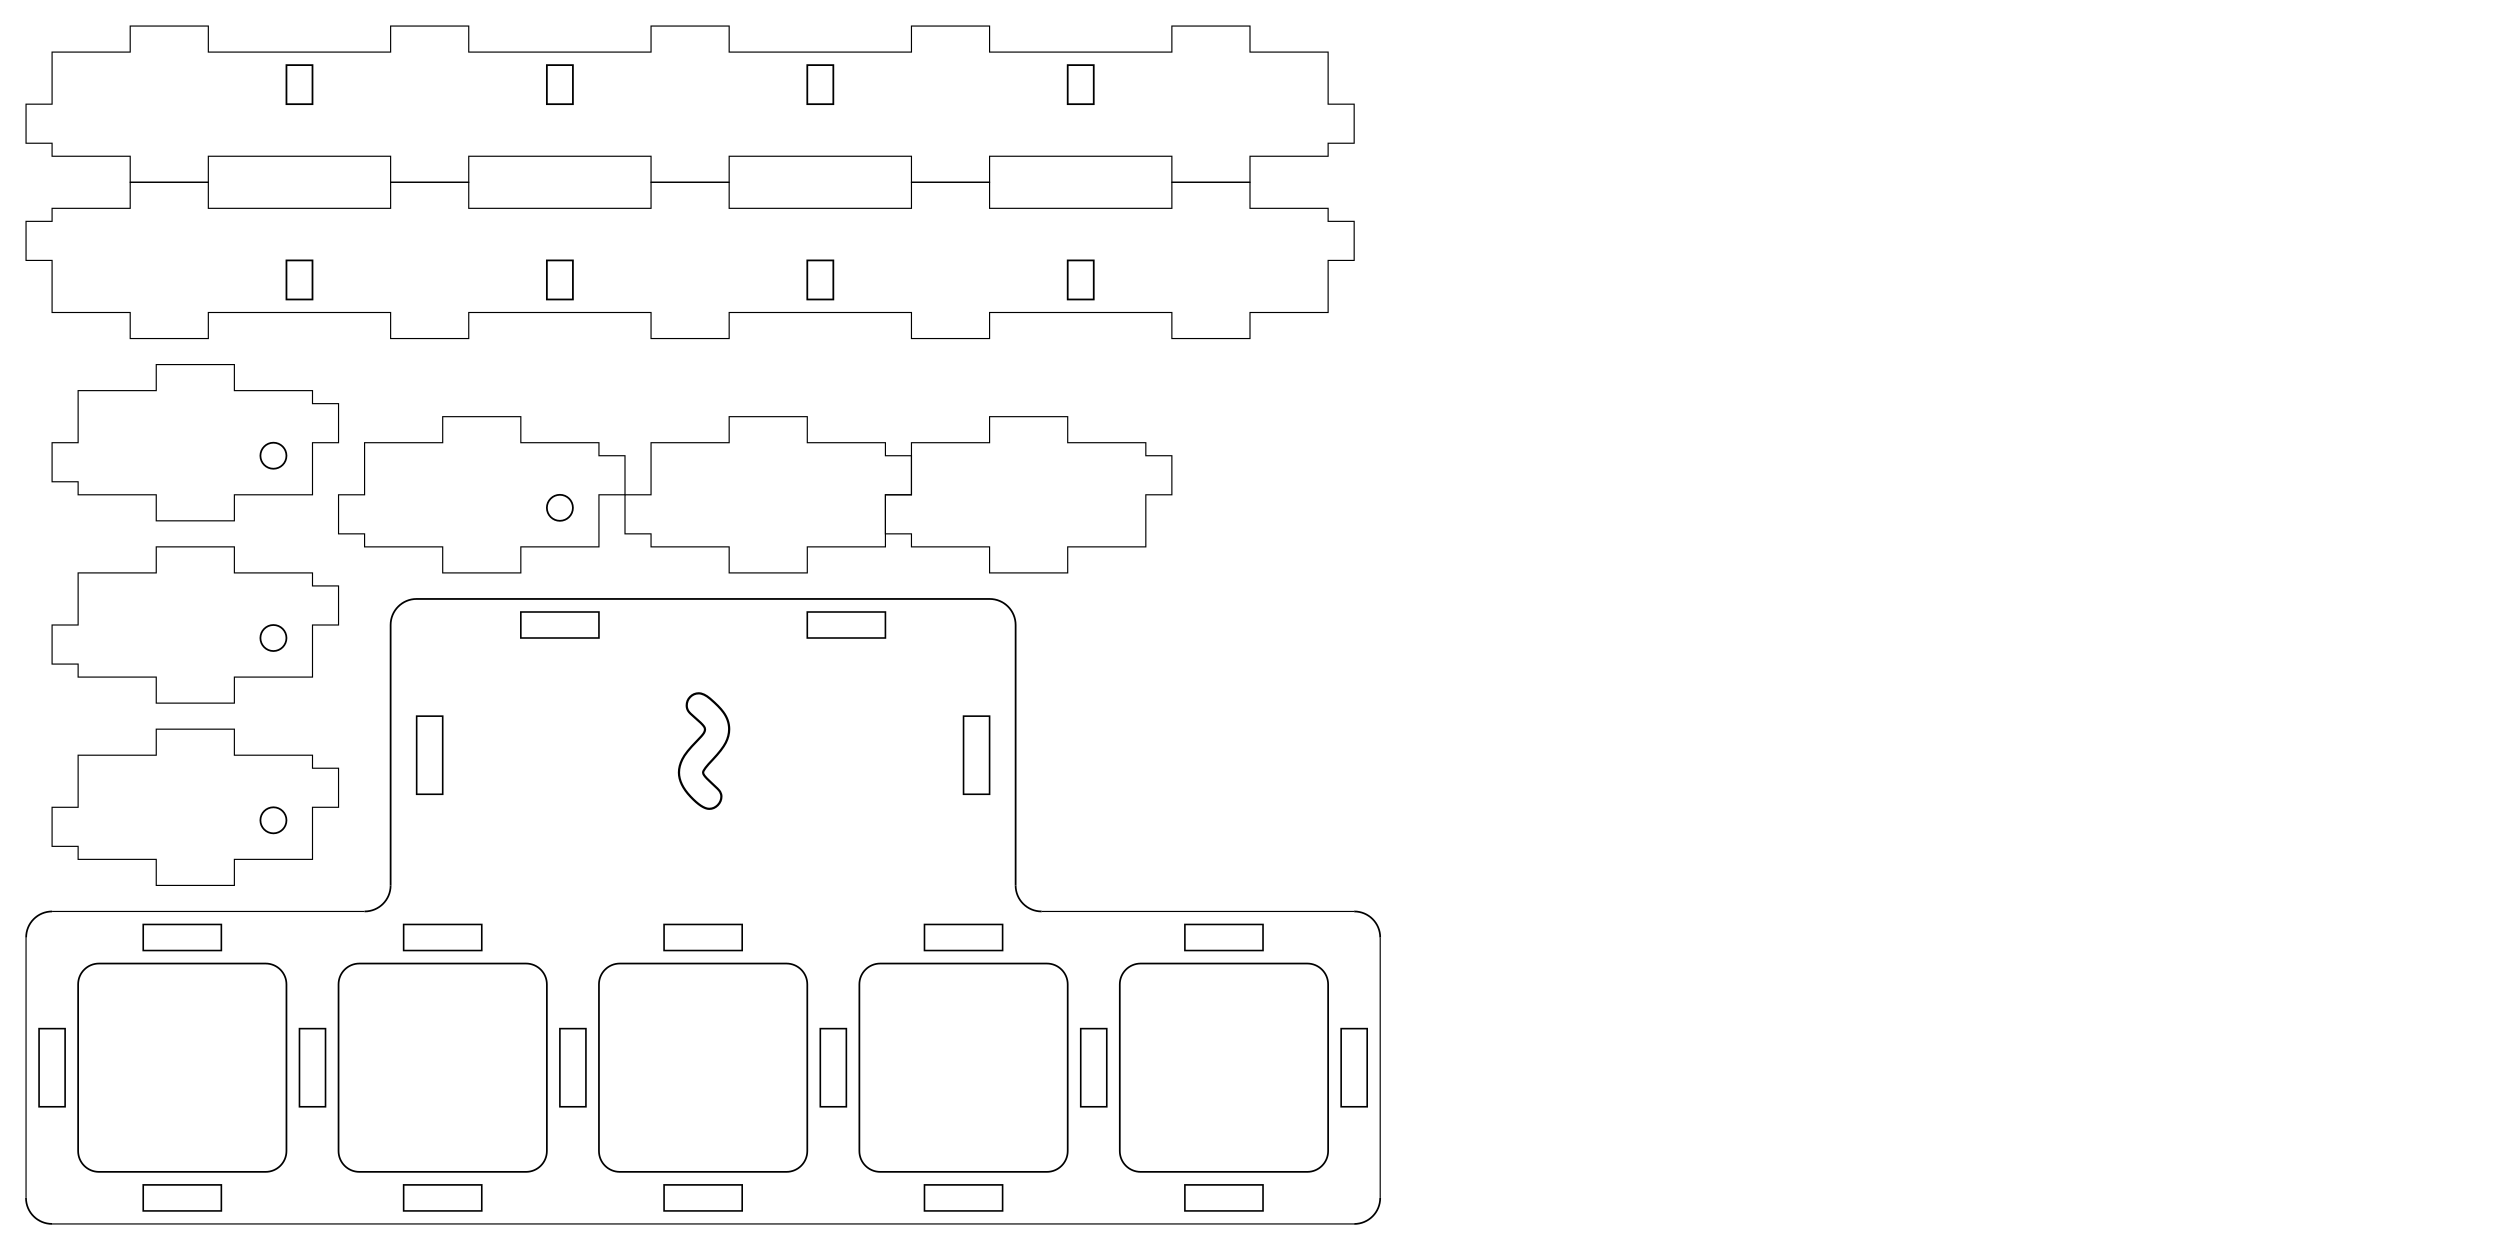
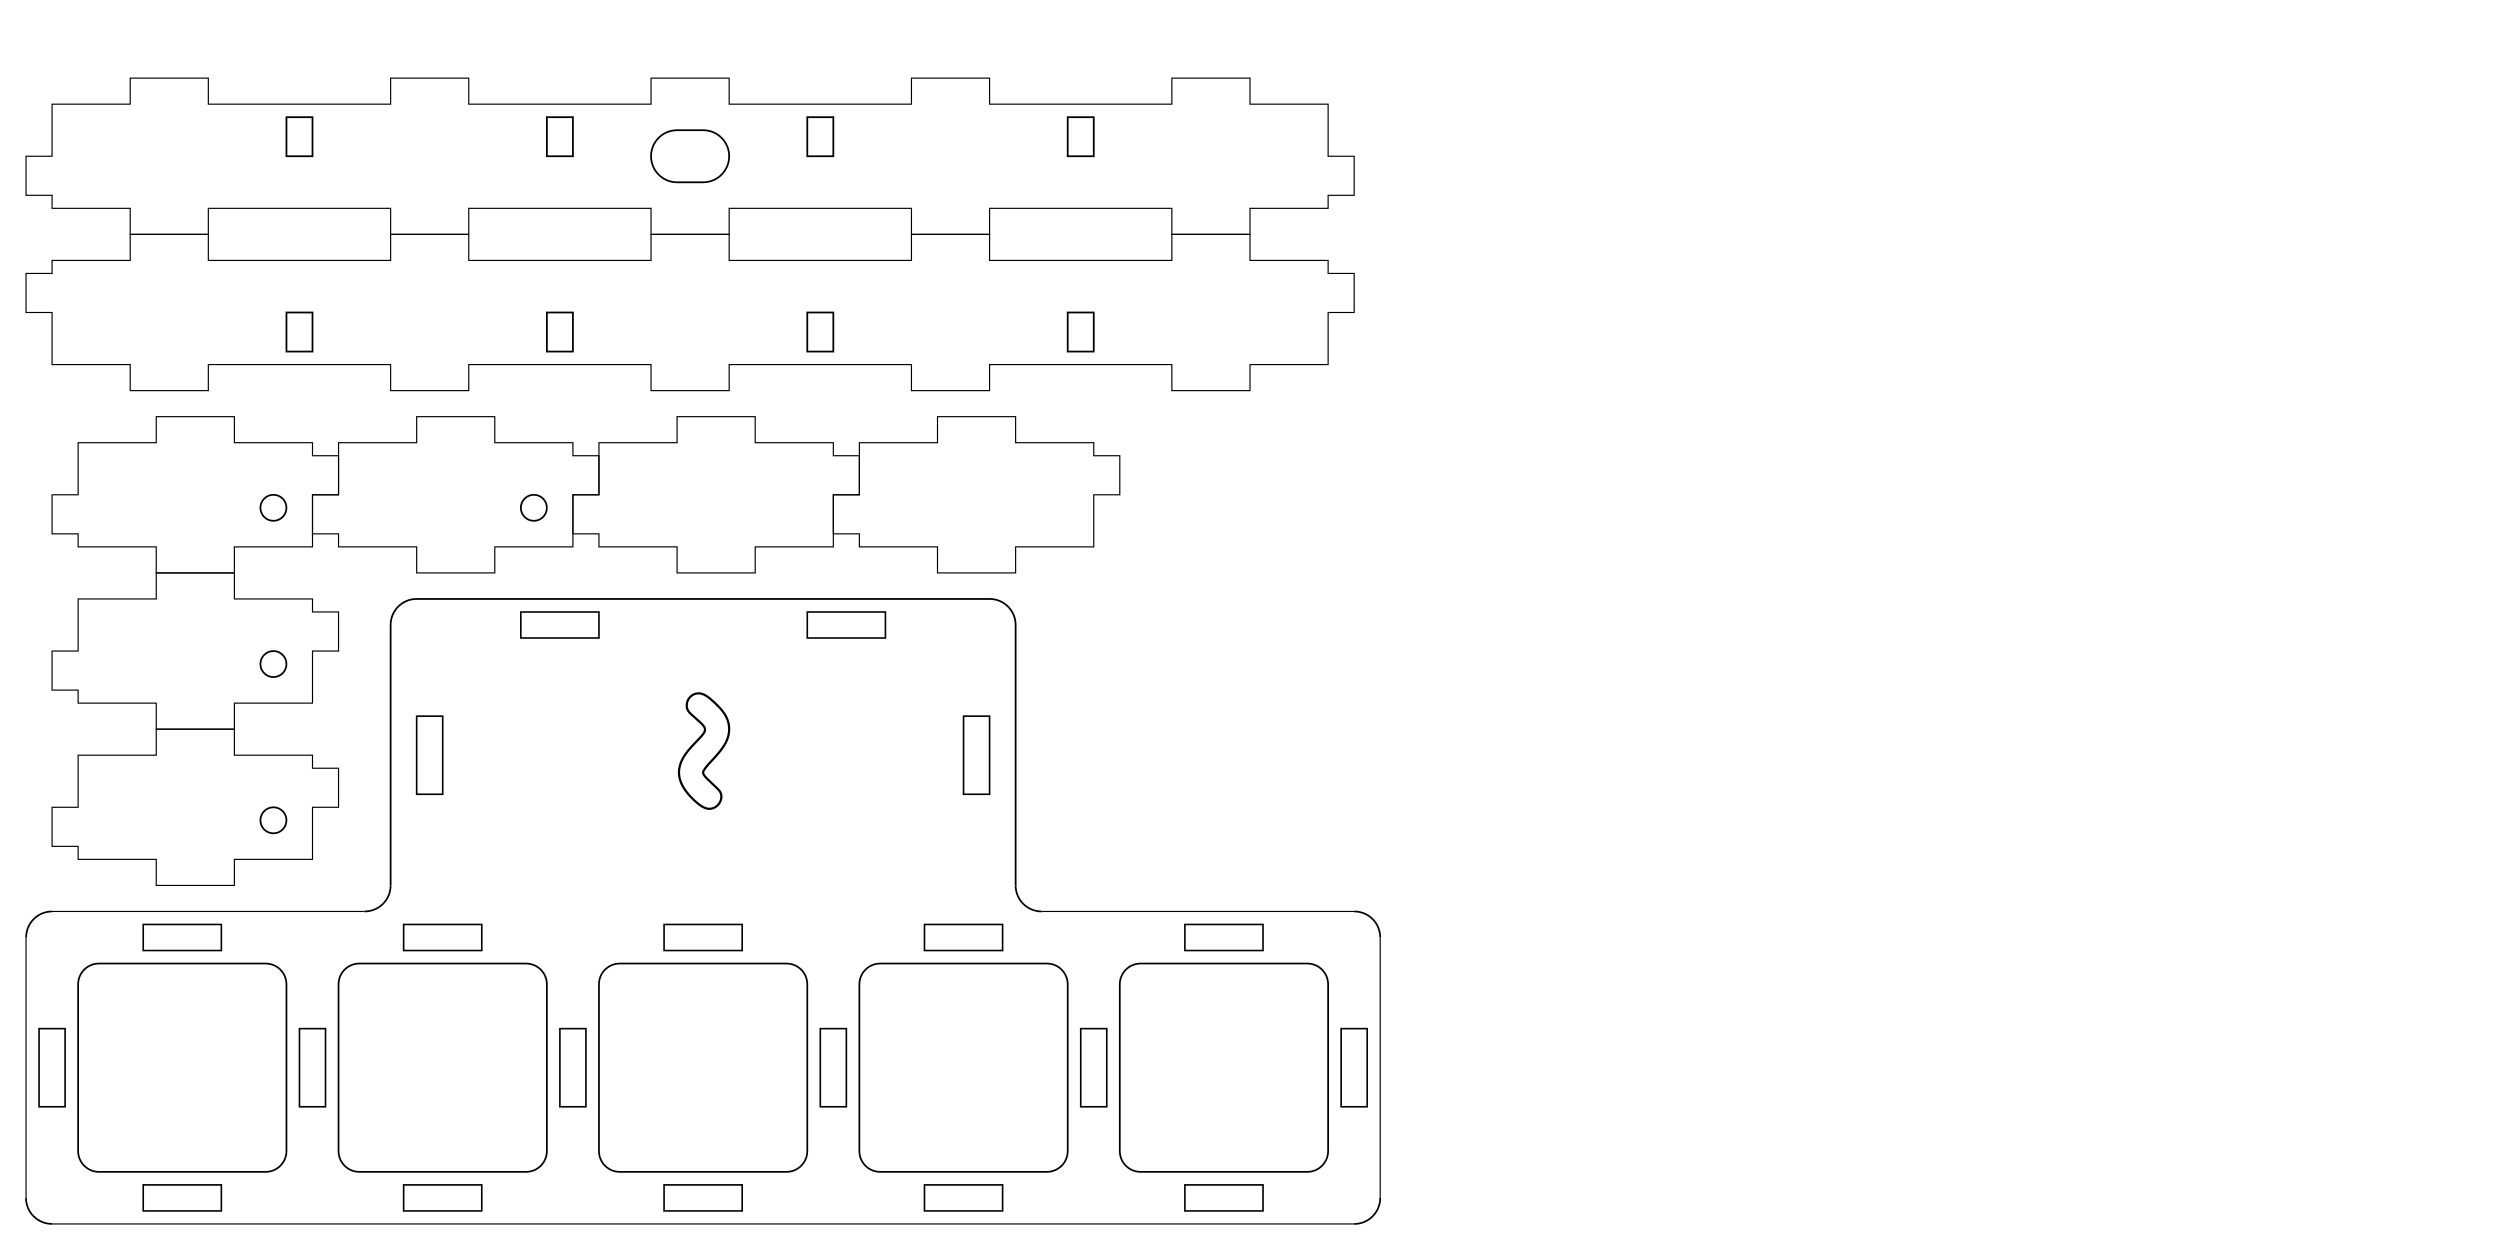
<svg xmlns="http://www.w3.org/2000/svg" width="2160" height="1080" id="svg2" version="1.1">
  <defs id="defs4" />
  <g id="layer1" transform="translate(0,27.638)" style="opacity:0.5;display:inline">
    <rect style="fill:none;stroke:#ff0000;stroke-width:1.5;stroke-miterlimit:4;stroke-opacity:1;stroke-dasharray:none" id="rect3083" width="270" height="270" x="-630" y="782.362" rx="22.5" ry="22.5" />
    <rect style="fill:none;stroke:#ff0000;stroke-width:1.5;stroke-miterlimit:4;stroke-opacity:1;stroke-dasharray:none" id="rect3220" width="270" height="540" x="-360" y="197.362" rx="22.5" ry="22.5" />
    <rect style="fill:none;stroke:#ff0000;stroke-width:1.5;stroke-miterlimit:4;stroke-opacity:1;stroke-dasharray:none" id="rect3227" width="225" height="423" x="-360" y="253.612" rx="0" ry="0" />
    <rect style="fill:none;stroke:#ff0000;stroke-width:1.5;stroke-miterlimit:4;stroke-opacity:1;stroke-dasharray:none" id="rect3083-5" width="270" height="270" x="-630" y="557.362" rx="0" ry="0" />
    <rect style="fill:none;stroke:#ff0000;stroke-width:1.5;stroke-miterlimit:4;stroke-opacity:1;stroke-dasharray:none" id="rect3083-5-8" width="270" height="270" x="-630" y="332.362" rx="0" ry="0" />
    <rect style="fill:none;stroke:#ff0000;stroke-width:1.5;stroke-miterlimit:4;stroke-opacity:1;stroke-dasharray:none" id="rect3083-5-89" width="270" height="270" x="-630" y="107.362" rx="0" ry="0" />
    <rect style="fill:none;stroke:#ff0000;stroke-width:1.5;stroke-miterlimit:4;stroke-opacity:1;stroke-dasharray:none" id="rect3083-5-6" width="270" height="270" x="-630" y="-117.638" rx="22.5" ry="22.5" />
    <rect style="fill:none;stroke:#ff0000;stroke-width:1.53;stroke-miterlimit:4;stroke-opacity:1;stroke-dasharray:none;display:inline" id="rect4531" width="202.5" height="90" x="-315" y="849.862" rx="0" ry="0" />
    <rect style="fill:none;stroke:#ff0000;stroke-width:1.53;stroke-miterlimit:4;stroke-opacity:1;stroke-dasharray:none;display:inline" id="rect4693" width="1102.5" height="90" x="45" y="-140.138" />
  </g>
  <g id="layer3" style="display:inline">
    <rect transform="matrix(0,-1,1,0,0,0)" style="fill:none;stroke:#000000;stroke-width:1.5;stroke-miterlimit:4;stroke-opacity:1;stroke-dasharray:none" id="rect3157" width="180" height="180" x="-1012.5" y="967.5" rx="18" ry="18" />
    <rect transform="matrix(0,-1,1,0,0,0)" style="fill:none;stroke:#000000;stroke-width:1.403;stroke-miterlimit:4;stroke-opacity:1;stroke-dasharray:none" id="rect3225-2" width="22.5" height="67.5" x="-1046.25" y="1023.75" rx="2.4784607e-05" ry="0" />
    <rect transform="matrix(0,-1,1,0,0,0)" style="fill:none;stroke:#000000;stroke-width:1.403;stroke-miterlimit:4;stroke-opacity:1;stroke-dasharray:none" id="rect3225-2-6" width="22.5" height="67.5" x="-821.25" y="1023.75" rx="2.4784607e-05" ry="0" />
    <rect style="fill:none;stroke:#000000;stroke-width:1.403;stroke-miterlimit:4;stroke-opacity:1;stroke-dasharray:none" id="rect3225-2-1" width="22.5" height="67.5" x="-1181.25" y="-956.25" rx="2.4784607e-05" ry="0" transform="scale(-1,-1)" />
    <rect transform="matrix(0,-1,1,0,0,0)" style="fill:none;stroke:#000000;stroke-width:1.5;stroke-miterlimit:4;stroke-opacity:1;stroke-dasharray:none" id="rect3157-5" width="180" height="180" x="-1012.5" y="742.5" rx="18" ry="18" />
    <rect transform="matrix(0,-1,1,0,0,0)" style="fill:none;stroke:#000000;stroke-width:1.403;stroke-miterlimit:4;stroke-opacity:1;stroke-dasharray:none" id="rect3225-2-12" width="22.5" height="67.5" x="-1046.25" y="798.75" rx="2.4784607e-05" ry="0" />
    <rect transform="matrix(0,-1,1,0,0,0)" style="fill:none;stroke:#000000;stroke-width:1.403;stroke-miterlimit:4;stroke-opacity:1;stroke-dasharray:none" id="rect3225-2-6-1" width="22.5" height="67.5" x="-821.25" y="798.75" rx="2.4784607e-05" ry="0" />
    <rect style="fill:none;stroke:#000000;stroke-width:1.403;stroke-miterlimit:4;stroke-opacity:1;stroke-dasharray:none" id="rect3225-2-1-2" width="22.5" height="67.5" x="-956.25" y="-956.25" rx="2.4784607e-05" ry="0" transform="scale(-1,-1)" />
    <rect transform="matrix(0,-1,1,0,0,0)" style="fill:none;stroke:#000000;stroke-width:1.5;stroke-miterlimit:4;stroke-opacity:1;stroke-dasharray:none" id="rect3157-5-3" width="180" height="180" x="-1012.5" y="517.5" rx="18" ry="18" />
    <rect transform="matrix(0,-1,1,0,0,0)" style="fill:none;stroke:#000000;stroke-width:1.403;stroke-miterlimit:4;stroke-opacity:1;stroke-dasharray:none" id="rect3225-2-12-7" width="22.5" height="67.5" x="-1046.25" y="573.75" rx="2.4784607e-05" ry="0" />
    <rect transform="matrix(0,-1,1,0,0,0)" style="fill:none;stroke:#000000;stroke-width:1.403;stroke-miterlimit:4;stroke-opacity:1;stroke-dasharray:none" id="rect3225-2-6-1-1" width="22.5" height="67.5" x="-821.25" y="573.75" rx="2.4784607e-05" ry="0" />
    <rect style="fill:none;stroke:#000000;stroke-width:1.403;stroke-miterlimit:4;stroke-opacity:1;stroke-dasharray:none" id="rect3225-2-1-2-1" width="22.5" height="67.5" x="-731.25" y="-956.25" rx="2.4784607e-05" ry="0" transform="scale(-1,-1)" />
    <rect transform="matrix(0,-1,1,0,0,0)" style="fill:none;stroke:#000000;stroke-width:1.5;stroke-miterlimit:4;stroke-opacity:1;stroke-dasharray:none" id="rect3157-5-7" width="180" height="180" x="-1012.5" y="292.5" rx="18" ry="18" />
    <rect transform="matrix(0,-1,1,0,0,0)" style="fill:none;stroke:#000000;stroke-width:1.403;stroke-miterlimit:4;stroke-opacity:1;stroke-dasharray:none" id="rect3225-2-12-5" width="22.5" height="67.5" x="-1046.25" y="348.75" rx="2.4784607e-05" ry="0" />
    <rect transform="matrix(0,-1,1,0,0,0)" style="fill:none;stroke:#000000;stroke-width:1.403;stroke-miterlimit:4;stroke-opacity:1;stroke-dasharray:none" id="rect3225-2-6-1-4" width="22.5" height="67.5" x="-821.25" y="348.75" rx="2.4784607e-05" ry="0" />
    <rect style="fill:none;stroke:#000000;stroke-width:1.403;stroke-miterlimit:4;stroke-opacity:1;stroke-dasharray:none" id="rect3225-2-1-2-0" width="22.5" height="67.5" x="-506.25" y="-956.25" rx="2.4784607e-05" ry="0" transform="scale(-1,-1)" />
    <rect transform="matrix(0,-1,1,0,0,0)" style="fill:none;stroke:#000000;stroke-width:1.5;stroke-miterlimit:4;stroke-opacity:1;stroke-dasharray:none" id="rect3157-5-4" width="180" height="180" x="-1012.5" y="67.5" rx="18" ry="18" />
    <rect transform="matrix(0,-1,1,0,0,0)" style="fill:none;stroke:#000000;stroke-width:1.403;stroke-miterlimit:4;stroke-opacity:1;stroke-dasharray:none" id="rect3225-2-12-8" width="22.5" height="67.5" x="-1046.25" y="123.75" rx="2.4784607e-05" ry="0" />
    <rect transform="matrix(0,-1,1,0,0,0)" style="fill:none;stroke:#000000;stroke-width:1.403;stroke-miterlimit:4;stroke-opacity:1;stroke-dasharray:none" id="rect3225-2-6-1-17" width="22.5" height="67.5" x="-821.25" y="123.75" rx="2.4784607e-05" ry="0" />
    <rect style="fill:none;stroke:#000000;stroke-width:1.403;stroke-miterlimit:4;stroke-opacity:1;stroke-dasharray:none" id="rect3225-2-1-2-9" width="22.5" height="67.5" x="-281.25" y="-956.25" rx="2.4784607e-05" ry="0" transform="scale(-1,-1)" />
    <rect style="fill:none;stroke:#000000;stroke-width:1.403;stroke-miterlimit:4;stroke-opacity:1;stroke-dasharray:none" id="rect3225-2-1-2-9-5" width="22.5" height="67.5" x="-56.25" y="-956.25" rx="2.4784607e-05" ry="0" transform="scale(-1,-1)" />
    <rect transform="matrix(0,-1,1,0,0,0)" style="fill:none;stroke:#000000;stroke-width:1.403;stroke-miterlimit:4;stroke-opacity:1;stroke-dasharray:none" id="rect3225-2-6-1-4-6" width="22.5" height="67.5" x="-551.25" y="450" rx="2.4784607e-05" ry="0" />
    <rect transform="matrix(0,-1,1,0,0,0)" style="fill:none;stroke:#000000;stroke-width:1.403;stroke-miterlimit:4;stroke-opacity:1;stroke-dasharray:none" id="rect3225-2-6-1-4-6-4" width="22.5" height="67.5" x="-551.25" y="697.5" rx="2.4784607e-05" ry="0" />
    <rect style="fill:none;stroke:#000000;stroke-width:1.403;stroke-miterlimit:4;stroke-opacity:1;stroke-dasharray:none" id="rect3225-2-6-1-4-6-6" width="22.5" height="67.5" x="-382.5" y="-686.25" rx="2.4784607e-05" ry="0" transform="scale(-1,-1)" />
    <rect style="fill:none;stroke:#000000;stroke-width:1.403;stroke-miterlimit:4;stroke-opacity:1;stroke-dasharray:none" id="rect3225-2-6-1-4-6-6-8" width="22.5" height="67.5" x="-855" y="-686.25" rx="2.4784607e-05" ry="0" transform="scale(-1,-1)" />
    <path style="fill:none;stroke:#000000;stroke-width:1.53;stroke-miterlimit:4;stroke-opacity:1;stroke-dasharray:none" d="m 337.5,765 0,-225 c 0,-12.465 10.035,-22.5 22.5,-22.5 l 495,0 c 12.465,0 22.5,10.035 22.5,22.5 l 0,225" id="rect3220-5" />
    <path style="fill:none;stroke:#000000;stroke-width:1.5;stroke-miterlimit:4;stroke-opacity:1;display:inline" d="m 337.5,765 c 0,12.465 -10.035,22.5 -22.5,22.5" id="rect3220-5-4" />
    <path style="fill:none;stroke:#000000;stroke-width:1.5;stroke-miterlimit:4;stroke-opacity:1;display:inline" d="m 900,787.5 c -12.465,0 -22.5,-10.035 -22.5,-22.5" id="rect3220-5-4-6" />
    <path style="fill:none;stroke:#000000;stroke-width:1.5;stroke-miterlimit:4;stroke-opacity:1;display:inline" d="m 1192.5,1035 c 0,12.465 -10.035,22.5 -22.5,22.5" id="rect3220-5-4-7" />
    <path style="fill:none;stroke:#000000;stroke-width:1.5;stroke-miterlimit:4;stroke-opacity:1;display:inline" d="m 1170,787.5 c 12.465,0 22.5,10.035 22.5,22.5" id="rect3220-5-4-7-1" />
    <path style="fill:none;stroke:#000000;stroke-width:1px;stroke-linecap:butt;stroke-linejoin:miter;stroke-opacity:1" d="m 900,787.5 270,0" id="path4476" />
    <path style="fill:none;stroke:#000000;stroke-width:1px;stroke-linecap:butt;stroke-linejoin:miter;stroke-opacity:1" d="M 1192.5,810 1192.5,1035" id="path4478" />
    <path style="fill:none;stroke:#000000;stroke-width:1px;stroke-linecap:butt;stroke-linejoin:miter;stroke-opacity:1" d="m 1170,1057.5 -1125,0" id="path4480" />
    <path style="fill:none;stroke:#000000;stroke-width:1px;stroke-linecap:butt;stroke-linejoin:miter;stroke-opacity:1" d="m 22.5,1035 0,-225" id="path4482" />
    <path style="fill:none;stroke:#000000;stroke-width:1px;stroke-linecap:butt;stroke-linejoin:miter;stroke-opacity:1" d="m 45,787.5 270,0" id="path4484" />
    <path style="fill:none;stroke:#000000;stroke-width:1.5;stroke-miterlimit:4;stroke-opacity:1;display:inline" d="m 45.041,1057.458 c -12.465,0.046 -22.537,-9.952 -22.583,-22.417" id="rect3220-5-4-64" />
    <path style="fill:none;stroke:#000000;stroke-width:1.5;stroke-miterlimit:4;stroke-opacity:1;display:inline" d="M 22.583,810.083 C 22.537,797.618 32.535,787.546 45,787.5" id="rect3220-5-4-64-0" />
    <g style="font-size:40px;font-style:normal;font-variant:normal;font-weight:bold;font-stretch:normal;text-align:center;line-height:125%;letter-spacing:0px;word-spacing:0px;text-anchor:middle;fill:none;stroke:#000000;stroke-width:0.368;stroke-miterlimit:4;stroke-opacity:1;stroke-dasharray:none;display:inline;font-family:Courier New;-inkscape-font-specification:Courier New Bold" id="text4522" transform="matrix(0,-5.215076,5.215076,0,-1816.918,2499.807)">
      <path d="m 362.445,462.17 c 0.573,1e-5 1.055,0.195 1.445,0.586 0.391,0.391 0.586,0.859 0.586,1.406 -3e-5,0.56 -0.293,1.185 -0.879,1.875 -0.885,1.029 -1.628,1.758 -2.227,2.188 -0.885,0.651 -1.829,0.977 -2.832,0.977 -0.755,0 -1.504,-0.189 -2.246,-0.566 -0.742,-0.378 -1.673,-1.094 -2.793,-2.148 -1.107,-1.068 -1.816,-1.602 -2.129,-1.602 -0.156,10e-6 -0.306,0.052 -0.449,0.156 -0.286,0.182 -0.755,0.632 -1.406,1.348 -0.638,0.716 -1.087,1.152 -1.348,1.309 -0.26,0.143 -0.521,0.215 -0.781,0.215 -0.547,10e-6 -1.029,-0.202 -1.445,-0.605 -0.404,-0.404 -0.605,-0.872 -0.605,-1.406 0,-0.794 0.677,-1.829 2.031,-3.105 1.354,-1.276 2.682,-1.914 3.984,-1.914 0.716,2e-5 1.452,0.189 2.207,0.566 0.755,0.365 1.751,1.159 2.988,2.383 0.638,0.638 1.107,1.042 1.406,1.211 0.195,0.104 0.371,0.156 0.527,0.156 0.182,10e-6 0.345,-0.052 0.488,-0.156 0.326,-0.221 0.846,-0.755 1.562,-1.602 0.456,-0.547 0.807,-0.892 1.055,-1.035 0.26,-0.156 0.547,-0.234 0.859,-0.234" id="path4529" style="fill:none;stroke:#000000;stroke-width:0.368;stroke-miterlimit:4;stroke-opacity:1;stroke-dasharray:none" />
    </g>
    <path style="fill:none;stroke:#000000;stroke-width:1px;stroke-linecap:butt;stroke-linejoin:miter;stroke-opacity:1" d="m 135,630 67.5,0 0,22.5 67.5,0 0,11.25 22.5,0 0,33.75 -22.5,0 0,45 -67.5,0 0,22.5 -67.5,0 0,-22.5 -67.5,0 0,-11.25 -22.5,0 0,-33.75 22.5,0 0,-45 67.5,0 z" id="path4578" />
    <path style="fill:none;stroke:#000000;stroke-width:1.53;stroke-miterlimit:4;stroke-opacity:1;stroke-dasharray:none" id="path4580" d="m 1507.5,1001.25 a 11.25,11.25 0 1 1 -22.5,0 11.25,11.25 0 1 1 22.5,0 z" transform="translate(-1260,-292.5)" />
-     <path style="fill:none;stroke:#000000;stroke-width:1px;stroke-linecap:butt;stroke-linejoin:miter;stroke-opacity:1;display:inline" d="m 135,472.5 67.5,0 0,22.5 67.5,0 0,11.25 22.5,0 0,33.75 -22.5,0 0,45 -67.5,0 0,22.5 -67.5,0 0,-22.5 -67.5,0 0,-11.25 -22.5,0 0,-33.75 22.5,0 0,-45 67.5,0 z" id="path4578-1" />
-     <path style="fill:none;stroke:#000000;stroke-width:1.53;stroke-miterlimit:4;stroke-opacity:1;stroke-dasharray:none;display:inline" id="path4580-2" d="m 1507.5,1001.25 a 11.25,11.25 0 1 1 -22.5,0 11.25,11.25 0 1 1 22.5,0 z" transform="translate(-1260,-450)" />
-     <path style="fill:none;stroke:#000000;stroke-width:1px;stroke-linecap:butt;stroke-linejoin:miter;stroke-opacity:1;display:inline" d="m 135,315 67.5,0 0,22.5 67.5,0 0,11.25 22.5,0 0,33.75 -22.5,0 0,45 -67.5,0 0,22.5 -67.5,0 0,-22.5 -67.5,0 0,-11.25 -22.5,0 0,-33.75 22.5,0 0,-45 67.5,0 z" id="path4578-1-0" />
-     <path style="fill:none;stroke:#000000;stroke-width:1.53;stroke-miterlimit:4;stroke-opacity:1;stroke-dasharray:none;display:inline" id="path4580-2-7" d="m 1507.5,1001.25 a 11.25,11.25 0 1 1 -22.5,0 11.25,11.25 0 1 1 22.5,0 z" transform="translate(-1260,-607.5)" />
-     <path style="fill:none;stroke:#000000;stroke-width:1px;stroke-linecap:butt;stroke-linejoin:miter;stroke-opacity:1;display:inline" d="m 382.5,360 67.5,0 0,22.5 67.5,0 0,11.25 22.5,0 0,33.75 -22.5,0 0,45 -67.5,0 0,22.5 -67.5,0 0,-22.5 -67.5,0 0,-11.25 -22.5,0 0,-33.75 22.5,0 0,-45 67.5,0 z" id="path4578-1-3" />
-     <path style="fill:none;stroke:#000000;stroke-width:1.53;stroke-miterlimit:4;stroke-opacity:1;stroke-dasharray:none;display:inline" id="path4580-2-0" d="m 1507.5,1001.25 a 11.25,11.25 0 1 1 -22.5,0 11.25,11.25 0 1 1 22.5,0 z" transform="translate(-1012.5,-562.5)" />
-     <path style="fill:none;stroke:#000000;stroke-width:1px;stroke-linecap:butt;stroke-linejoin:miter;stroke-opacity:1;display:inline" d="m 630,360 67.5,0 0,22.5 67.5,0 0,11.25 22.5,0 0,33.75 -22.5,0 0,45 -67.5,0 0,22.5 -67.5,0 0,-22.5 -67.5,0 0,-11.25 -22.5,0 0,-33.75 22.5,0 0,-45 67.5,0 z" id="path4578-1-3-1" />
-     <path style="fill:none;stroke:#000000;stroke-width:1px;stroke-linecap:butt;stroke-linejoin:miter;stroke-opacity:1;display:inline" d="m 855,360 67.5,0 0,22.5 67.5,0 0,11.25 22.5,0 0,33.75 -22.5,0 0,45 -67.5,0 0,22.5 -67.5,0 0,-22.5 -67.5,0 0,-11.25 -22.5,0 0,-33.75 22.5,0 0,-45 67.5,0 z" id="path4578-1-3-1-8" />
-     <path style="fill:none;stroke:#000000;stroke-width:1px;stroke-linecap:butt;stroke-linejoin:miter;stroke-opacity:1" d="m 45,180 0,11.25 -22.5,0 0,33.75 22.5,0 0,45 67.5,0 0,22.5 67.5,0 0,-22.5 67.5,0 22.5,0 67.5,0 0,22.5 67.5,0 0,-22.5 157.5,0 0,22.5 67.5,0 0,-22.5 157.5,0 0,22.5 67.5,0 0,-22.5 157.5,0 0,22.5 67.5,0 0,-22.5 67.5,0 0,-45 22.5,0 0,-33.75 -22.5,0 0,-11.25 -67.5,0 0,-22.5 -67.5,0 0,22.5 -157.5,0 0,-22.5 -67.5,0 0,22.5 -157.5,0 0,-22.5 -67.5,0 0,22.5 -157.5,0 0,-22.5 -67.5,0 0,22.5 -157.5,0 0,-22.5 -67.5,0 0,22.5 z" id="path4698" />
-     <rect style="fill:none;stroke:#000000;stroke-width:1.53;stroke-miterlimit:4;stroke-opacity:1;stroke-dasharray:none" id="rect4700" width="22.5" height="33.75" x="247.5" y="225" />
-     <rect style="fill:none;stroke:#000000;stroke-width:1.53;stroke-miterlimit:4;stroke-opacity:1;stroke-dasharray:none;display:inline" id="rect4700-1" width="22.5" height="33.75" x="472.5" y="225" />
-     <rect style="fill:none;stroke:#000000;stroke-width:1.53;stroke-miterlimit:4;stroke-opacity:1;stroke-dasharray:none;display:inline" id="rect4700-1-3" width="22.5" height="33.75" x="697.5" y="225" />
-     <rect style="fill:none;stroke:#000000;stroke-width:1.53;stroke-miterlimit:4;stroke-opacity:1;stroke-dasharray:none;display:inline" id="rect4700-1-3-0" width="22.5" height="33.75" x="922.5" y="225" />
-     <path style="fill:none;stroke:#000000;stroke-width:1px;stroke-linecap:butt;stroke-linejoin:miter;stroke-opacity:1;display:inline" d="m 1147.5,135 0,-11.25 22.5,0 0,-33.75 -22.5,0 0,-45 -67.5,0 0,-22.5 -67.5,0 0,22.5 -67.5,0 -22.5,0 -67.5,0 0,-22.5 -67.5,0 0,22.5 -157.5,0 0,-22.5 -67.5,0 0,22.5 -157.5,0 0,-22.5 -67.5,0 0,22.5 -157.5,0 0,-22.5 -67.5,0 0,22.5 -67.5,0 0,45 -22.5,0 0,33.75 22.5,0 0,11.25 67.5,0 0,22.5 67.5,0 0,-22.5 157.5,0 0,22.5 67.5,0 0,-22.5 157.5,0 0,22.5 67.5,0 0,-22.5 157.5,0 0,22.5 67.5,0 0,-22.5 157.5,0 0,22.5 67.5,0 0,-22.5 z" id="path4698-8" />
-     <rect style="fill:none;stroke:#000000;stroke-width:1.53;stroke-miterlimit:4;stroke-opacity:1;stroke-dasharray:none;display:inline" id="rect4700-0" width="22.5" height="33.75" x="-945" y="-90" transform="scale(-1,-1)" />
-     <rect style="fill:none;stroke:#000000;stroke-width:1.53;stroke-miterlimit:4;stroke-opacity:1;stroke-dasharray:none;display:inline" id="rect4700-1-8" width="22.5" height="33.75" x="-720" y="-90" transform="scale(-1,-1)" />
-     <rect style="fill:none;stroke:#000000;stroke-width:1.53;stroke-miterlimit:4;stroke-opacity:1;stroke-dasharray:none;display:inline" id="rect4700-1-3-2" width="22.5" height="33.75" x="-495" y="-90" transform="scale(-1,-1)" />
-     <rect style="fill:none;stroke:#000000;stroke-width:1.53;stroke-miterlimit:4;stroke-opacity:1;stroke-dasharray:none;display:inline" id="rect4700-1-3-0-2" width="22.5" height="33.75" x="-270" y="-90" transform="scale(-1,-1)" />
+     <path style="fill:none;stroke:#000000;stroke-width:1px;stroke-linecap:butt;stroke-linejoin:miter;stroke-opacity:1;display:inline" d="m 135,495 67.5,0 0,22.5 67.5,0 0,11.25 22.5,0 0,33.75 -22.5,0 0,45 -67.5,0 0,22.5 -67.5,0 0,-22.5 -67.5,0 0,-11.25 -22.5,0 0,-33.75 22.5,0 0,-45 67.5,0 z" id="path4578-1" />
+     <path style="fill:none;stroke:#000000;stroke-width:1.53;stroke-miterlimit:4;stroke-opacity:1;stroke-dasharray:none;display:inline" id="path4580-2" d="m 1507.5,1001.25 a 11.25,11.25 0 1 1 -22.5,0 11.25,11.25 0 1 1 22.5,0 z" transform="translate(-1260,-427.5)" />
+     <path style="fill:none;stroke:#000000;stroke-width:1px;stroke-linecap:butt;stroke-linejoin:miter;stroke-opacity:1;display:inline" d="m 135,360 67.5,0 0,22.5 67.5,0 0,11.25 22.5,0 0,33.75 -22.5,0 0,45 -67.5,0 0,22.5 -67.5,0 0,-22.5 -67.5,0 0,-11.25 -22.5,0 0,-33.75 22.5,0 0,-45 67.5,0 z" id="path4578-1-0" />
+     <path style="fill:none;stroke:#000000;stroke-width:1.53;stroke-miterlimit:4;stroke-opacity:1;stroke-dasharray:none;display:inline" id="path4580-2-7" d="m 1507.5,1001.25 a 11.25,11.25 0 1 1 -22.5,0 11.25,11.25 0 1 1 22.5,0 z" transform="translate(-1260,-562.5)" />
+     <path style="fill:none;stroke:#000000;stroke-width:1px;stroke-linecap:butt;stroke-linejoin:miter;stroke-opacity:1;display:inline" d="m 360,360 67.5,0 0,22.5 67.5,0 0,11.25 22.5,0 0,33.75 -22.5,0 0,45 -67.5,0 0,22.5 -67.5,0 0,-22.5 -67.5,0 0,-11.25 -22.5,0 0,-33.75 22.5,0 0,-45 67.5,0 z" id="path4578-1-3" />
+     <path style="fill:none;stroke:#000000;stroke-width:1.53;stroke-miterlimit:4;stroke-opacity:1;stroke-dasharray:none;display:inline" id="path4580-2-0" d="m 1507.5,1001.25 a 11.25,11.25 0 1 1 -22.5,0 11.25,11.25 0 1 1 22.5,0 z" transform="translate(-1035,-562.5)" />
+     <path style="fill:none;stroke:#000000;stroke-width:1px;stroke-linecap:butt;stroke-linejoin:miter;stroke-opacity:1;display:inline" d="m 585,360 67.5,0 0,22.5 67.5,0 0,11.25 22.5,0 0,33.75 -22.5,0 0,45 -67.5,0 0,22.5 -67.5,0 0,-22.5 -67.5,0 0,-11.25 -22.5,0 0,-33.75 22.5,0 0,-45 67.5,0 z" id="path4578-1-3-1" />
+     <path style="fill:none;stroke:#000000;stroke-width:1px;stroke-linecap:butt;stroke-linejoin:miter;stroke-opacity:1;display:inline" d="m 810,360 67.5,0 0,22.5 67.5,0 0,11.25 22.5,0 0,33.75 -22.5,0 0,45 -67.5,0 0,22.5 -67.5,0 0,-22.5 -67.5,0 0,-11.25 -22.5,0 0,-33.75 22.5,0 0,-45 67.5,0 z" id="path4578-1-3-1-8" />
+     <path style="fill:none;stroke:#000000;stroke-width:1px;stroke-linecap:butt;stroke-linejoin:miter;stroke-opacity:1" d="m 45,225 0,11.25 -22.5,0 0,33.75 22.5,0 0,45 67.5,0 0,22.5 67.5,0 0,-22.5 67.5,0 22.5,0 67.5,0 0,22.5 67.5,0 0,-22.5 157.5,0 0,22.5 67.5,0 0,-22.5 157.5,0 0,22.5 67.5,0 0,-22.5 157.5,0 0,22.5 67.5,0 0,-22.5 67.5,0 0,-45 22.5,0 0,-33.75 -22.5,0 0,-11.25 -67.5,0 0,-22.5 -67.5,0 0,22.5 -157.5,0 0,-22.5 -67.5,0 0,22.5 -157.5,0 0,-22.5 -67.5,0 0,22.5 -157.5,0 0,-22.5 -67.5,0 0,22.5 -157.5,0 0,-22.5 -67.5,0 0,22.5 z" id="path4698" />
+     <rect style="fill:none;stroke:#000000;stroke-width:1.53;stroke-miterlimit:4;stroke-opacity:1;stroke-dasharray:none" id="rect4700" width="22.5" height="33.75" x="247.5" y="270" />
+     <rect style="fill:none;stroke:#000000;stroke-width:1.53;stroke-miterlimit:4;stroke-opacity:1;stroke-dasharray:none;display:inline" id="rect4700-1" width="22.5" height="33.75" x="472.5" y="270" />
+     <rect style="fill:none;stroke:#000000;stroke-width:1.53;stroke-miterlimit:4;stroke-opacity:1;stroke-dasharray:none;display:inline" id="rect4700-1-3" width="22.5" height="33.75" x="697.5" y="270" />
+     <rect style="fill:none;stroke:#000000;stroke-width:1.53;stroke-miterlimit:4;stroke-opacity:1;stroke-dasharray:none;display:inline" id="rect4700-1-3-0" width="22.5" height="33.75" x="922.5" y="270" />
+     <path style="fill:none;stroke:#000000;stroke-width:1px;stroke-linecap:butt;stroke-linejoin:miter;stroke-opacity:1;display:inline" d="m 1147.5,180 0,-11.25 22.5,0 0,-33.75 -22.5,0 0,-45 -67.5,0 0,-22.5 -67.5,0 0,22.5 -67.5,0 -22.5,0 -67.5,0 0,-22.5 -67.5,0 0,22.5 -157.5,0 0,-22.5 -67.5,0 0,22.5 -157.5,0 0,-22.5 -67.5,0 0,22.5 -157.5,0 0,-22.5 -67.5,0 0,22.5 -67.5,0 0,45 -22.5,0 0,33.75 22.5,0 0,11.25 67.5,0 0,22.5 67.5,0 0,-22.5 157.5,0 0,22.5 67.5,0 0,-22.5 157.5,0 0,22.5 67.5,0 0,-22.5 157.5,0 0,22.5 67.5,0 0,-22.5 157.5,0 0,22.5 67.5,0 0,-22.5 z" id="path4698-8" />
+     <rect style="fill:none;stroke:#000000;stroke-width:1.53;stroke-miterlimit:4;stroke-opacity:1;stroke-dasharray:none;display:inline" id="rect4700-0" width="22.5" height="33.75" x="-945" y="-135" transform="scale(-1,-1)" />
+     <rect style="fill:none;stroke:#000000;stroke-width:1.53;stroke-miterlimit:4;stroke-opacity:1;stroke-dasharray:none;display:inline" id="rect4700-1-8" width="22.5" height="33.75" x="-720" y="-135" transform="scale(-1,-1)" />
+     <rect style="fill:none;stroke:#000000;stroke-width:1.53;stroke-miterlimit:4;stroke-opacity:1;stroke-dasharray:none;display:inline" id="rect4700-1-3-2" width="22.5" height="33.75" x="-495" y="-135" transform="scale(-1,-1)" />
+     <rect style="fill:none;stroke:#000000;stroke-width:1.53;stroke-miterlimit:4;stroke-opacity:1;stroke-dasharray:none;display:inline" id="rect4700-1-3-0-2" width="22.5" height="33.75" x="-270" y="-135" transform="scale(-1,-1)" />
+     <rect style="fill:none;stroke:#000000;stroke-width:1.53;stroke-miterlimit:4;stroke-opacity:1;stroke-dasharray:none" id="rect4789" width="67.5" height="45" x="562.5" y="112.5" ry="22.5" rx="22.5" />
  </g>
</svg>
